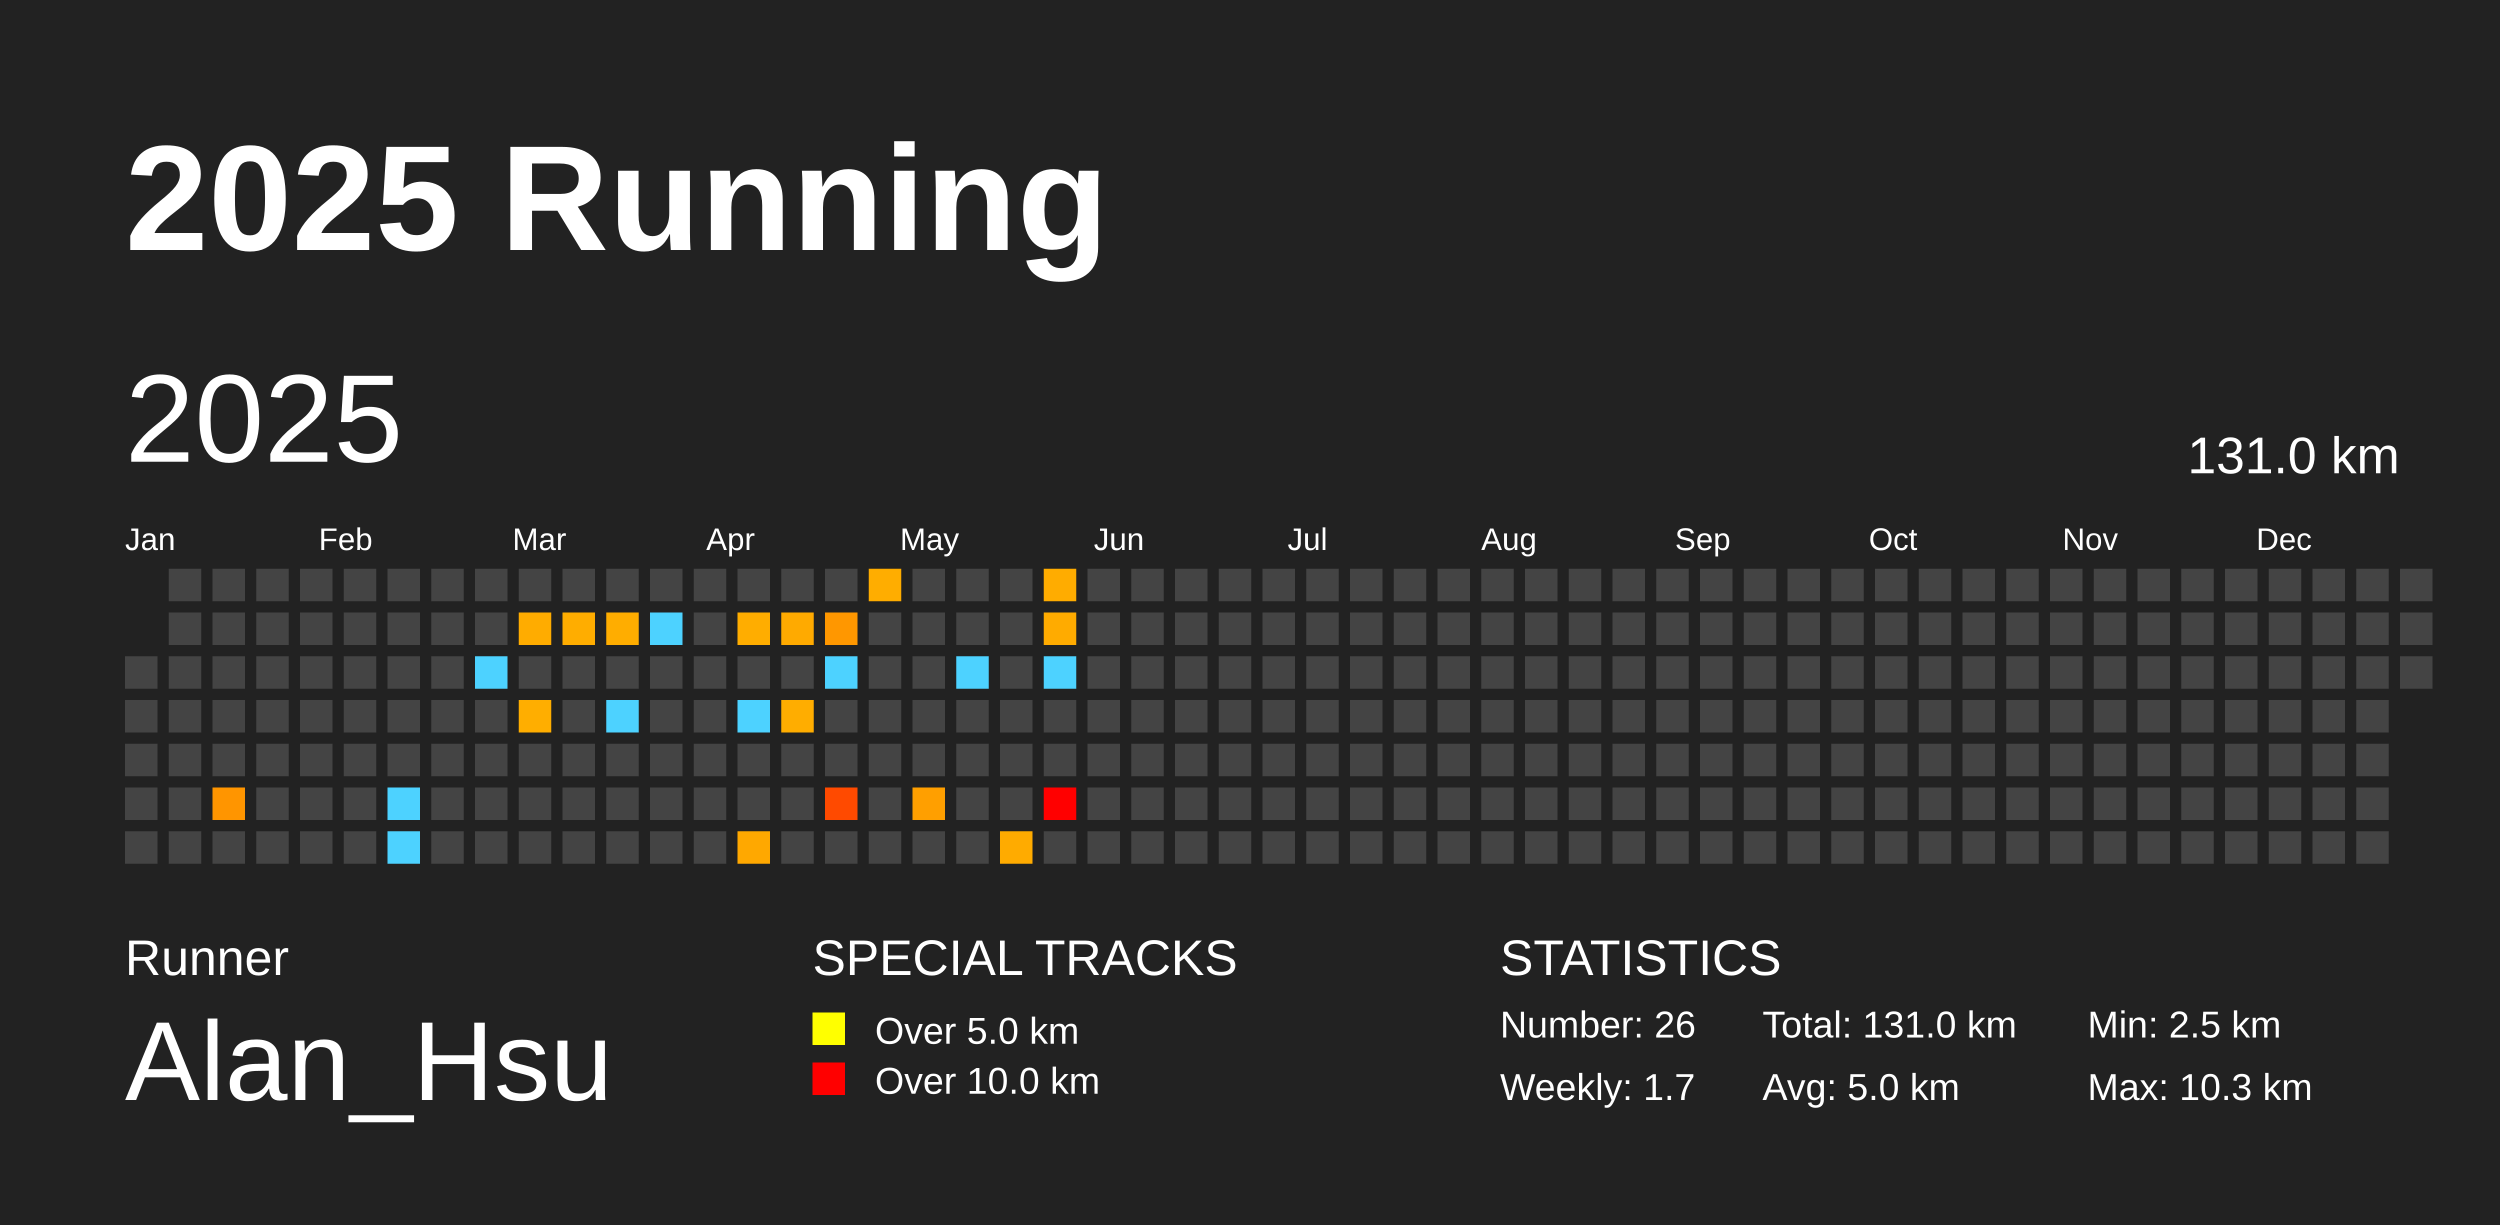
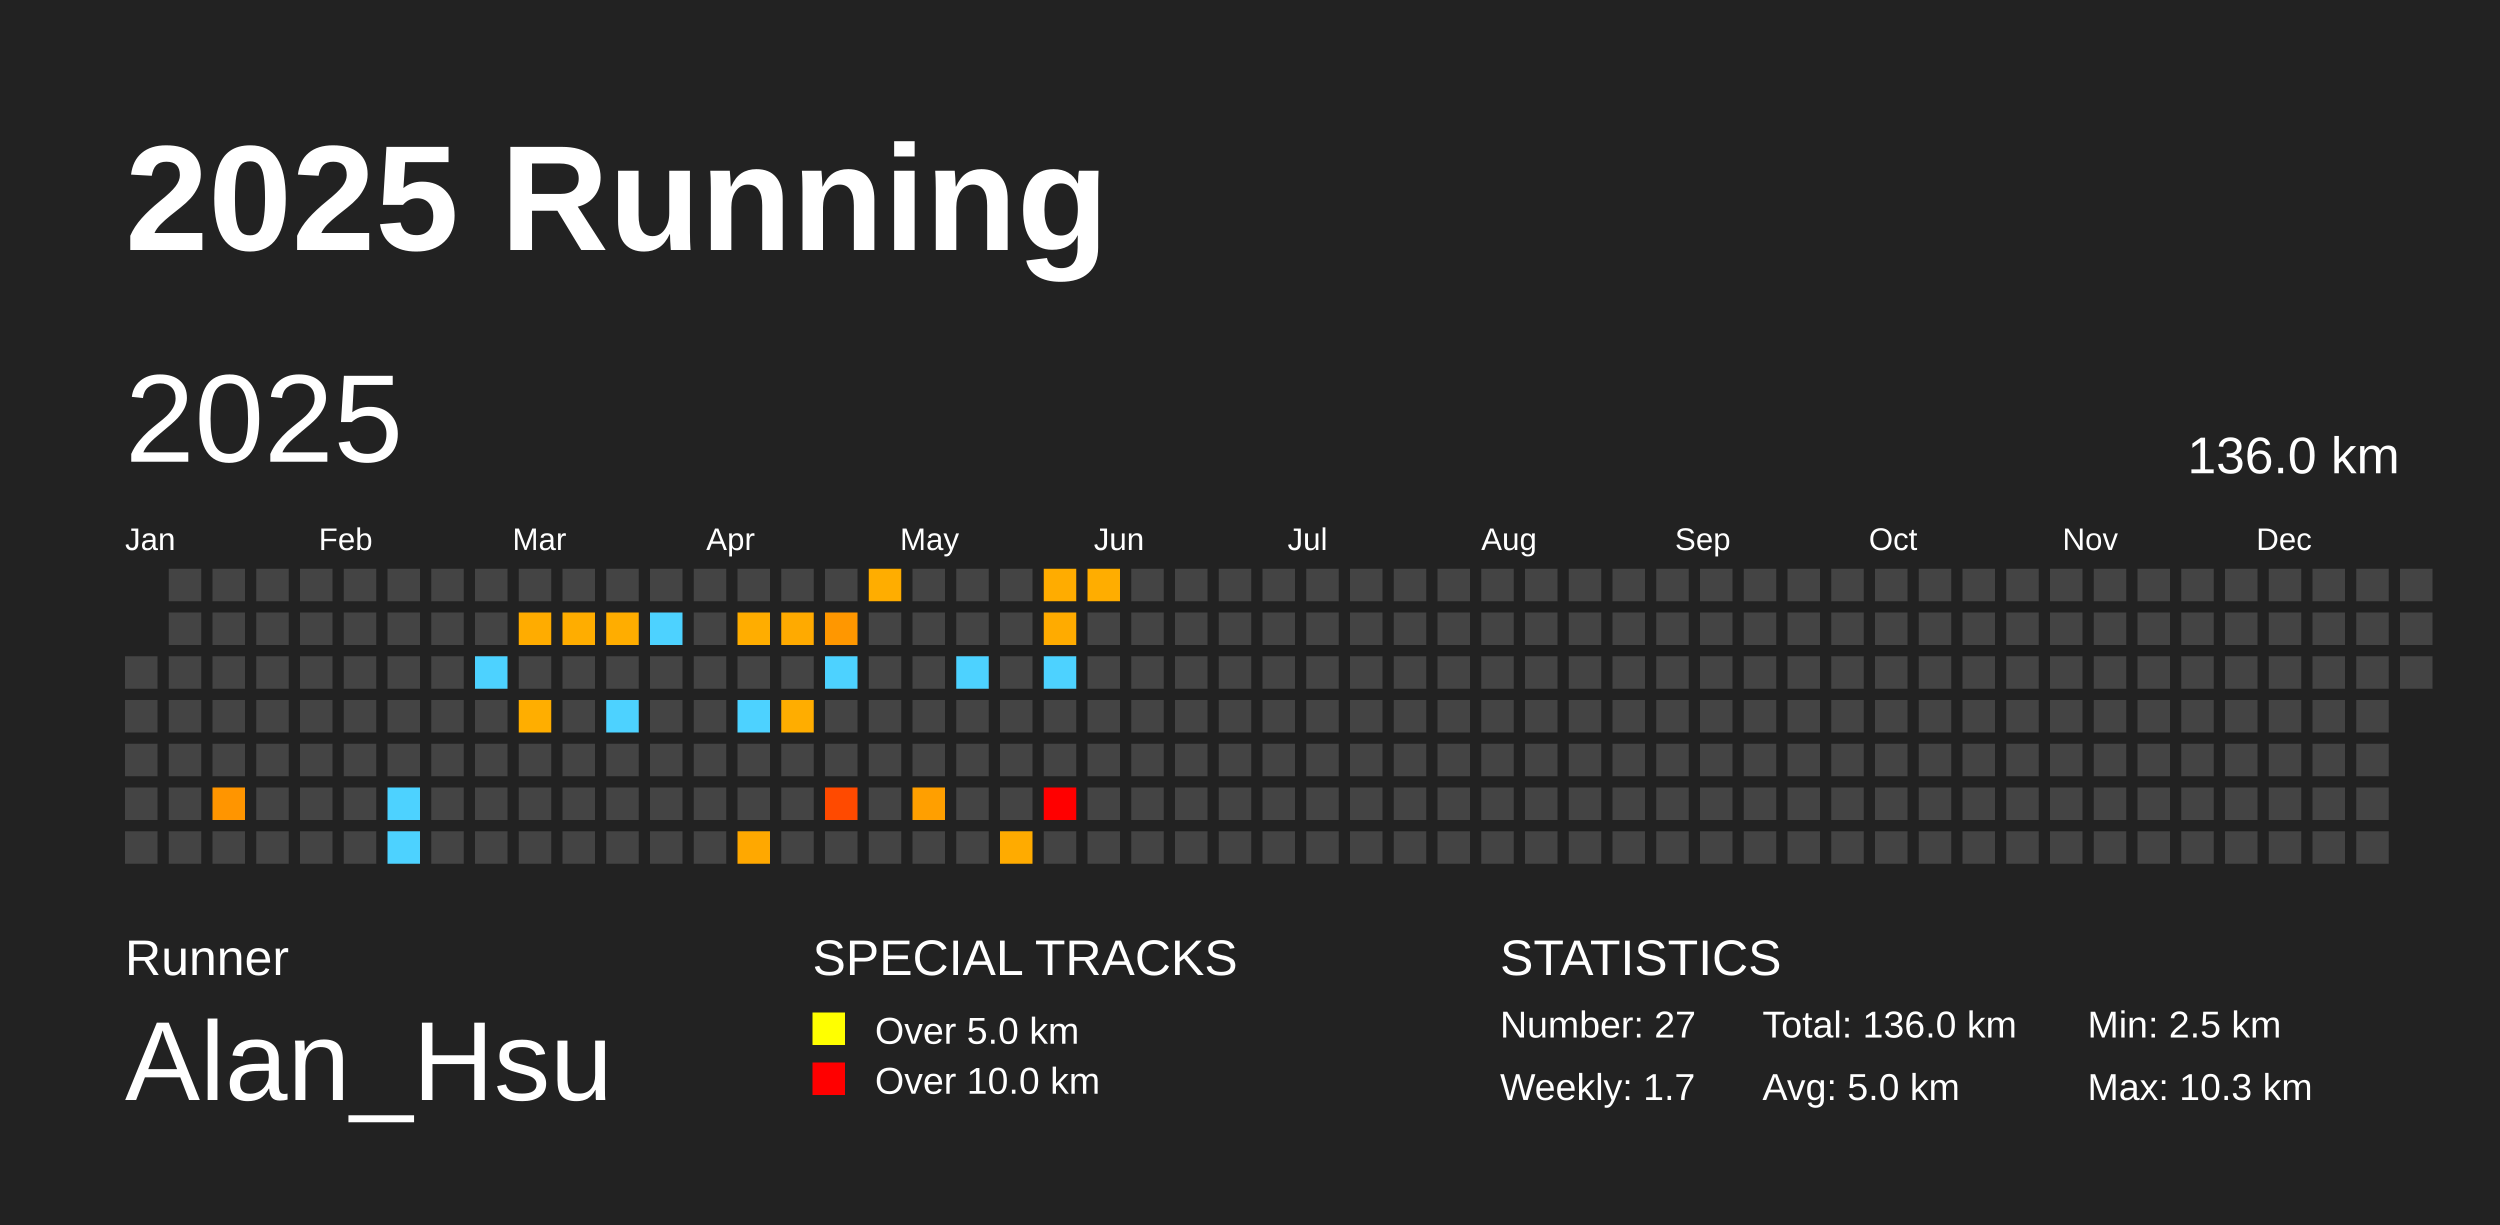
<svg xmlns="http://www.w3.org/2000/svg" baseProfile="full" height="98mm" version="1.1" viewBox="0,0,200,98" width="200mm">
  <defs />
  <rect fill="#222222" height="98" width="200" x="0" y="0" />
  <text fill="#FFFFFF" style="font-size:12px; font-family:Arial; font-weight:bold;" x="10" y="20">2025 Running</text>
  <text fill="#FFFFFF" style="font-size:4px; font-family:Arial" x="10" y="78">Runner</text>
  <text fill="#FFFFFF" style="font-size:9px; font-family:Arial" x="10" y="88">Alan_Hsu</text>
  <text fill="#FFFFFF" style="font-size:4px; font-family:Arial" x="65" y="78">SPECIAL TRACKS</text>
  <rect fill="yellow" height="2.6" width="2.6" x="65" y="81" />
  <text fill="#FFFFFF" style="font-size:3px; font-family:Arial" x="70" y="83.5">Over 5.0 km</text>
  <rect fill="red" height="2.6" width="2.6" x="65" y="85" />
  <text fill="#FFFFFF" style="font-size:3px; font-family:Arial" x="70" y="87.5">Over 10.0 km</text>
  <text fill="#FFFFFF" style="font-size:4px; font-family:Arial" x="120" y="78">STATISTICS</text>
-   <text fill="#FFFFFF" style="font-size:3px; font-family:Arial" x="120" y="83">Number: 26</text>
+   <text fill="#FFFFFF" style="font-size:3px; font-family:Arial" x="120" y="83">Number: 27</text>
  <text fill="#FFFFFF" style="font-size:3px; font-family:Arial" x="120" y="88">Weekly: 1.7</text>
-   <text fill="#FFFFFF" style="font-size:3px; font-family:Arial" x="141" y="83">Total: 131.0 km</text>
+   <text fill="#FFFFFF" style="font-size:3px; font-family:Arial" x="141" y="83">Total: 136.0 km</text>
  <text fill="#FFFFFF" style="font-size:3px; font-family:Arial" x="141" y="88">Avg: 5.0 km</text>
  <text fill="#FFFFFF" style="font-size:3px; font-family:Arial" x="167" y="83">Min: 2.5 km</text>
  <text fill="#FFFFFF" style="font-size:3px; font-family:Arial" x="167" y="88">Max: 10.3 km</text>
  <text dominant-baseline="hanging" fill="#FFFFFF" style="font-size:10.0px; font-family:Arial;" x="10" y="30">2025</text>
-   <text dominant-baseline="hanging" fill="#FFFFFF" style="font-size:4.125px; font-family:Arial;" x="175" y="35">131.0 km</text>
+   <text dominant-baseline="hanging" fill="#FFFFFF" style="font-size:4.125px; font-family:Arial;" x="175" y="35">136.0 km</text>
  <text fill="#FFFFFF" style="font-size:2.5px; font-family:Arial" x="10.0" y="44">Jan</text>
  <text fill="#FFFFFF" style="font-size:2.5px; font-family:Arial" x="25.5" y="44">Feb</text>
  <text fill="#FFFFFF" style="font-size:2.5px; font-family:Arial" x="41.0" y="44">Mar</text>
  <text fill="#FFFFFF" style="font-size:2.5px; font-family:Arial" x="56.5" y="44">Apr</text>
  <text fill="#FFFFFF" style="font-size:2.5px; font-family:Arial" x="72.0" y="44">May</text>
  <text fill="#FFFFFF" style="font-size:2.5px; font-family:Arial" x="87.5" y="44">Jun</text>
  <text fill="#FFFFFF" style="font-size:2.5px; font-family:Arial" x="103.0" y="44">Jul</text>
  <text fill="#FFFFFF" style="font-size:2.5px; font-family:Arial" x="118.5" y="44">Aug</text>
  <text fill="#FFFFFF" style="font-size:2.5px; font-family:Arial" x="134.0" y="44">Sep</text>
  <text fill="#FFFFFF" style="font-size:2.5px; font-family:Arial" x="149.5" y="44">Oct</text>
  <text fill="#FFFFFF" style="font-size:2.5px; font-family:Arial" x="165.0" y="44">Nov</text>
  <text fill="#FFFFFF" style="font-size:2.5px; font-family:Arial" x="180.5" y="44">Dec</text>
  <rect fill="#444444" height="2.6" width="2.6" x="10.0" y="52.5" />
  <rect fill="#444444" height="2.6" width="2.6" x="10.0" y="56.0" />
  <rect fill="#444444" height="2.6" width="2.6" x="10.0" y="59.5" />
  <rect fill="#444444" height="2.6" width="2.6" x="10.0" y="63.0" />
  <rect fill="#444444" height="2.6" width="2.6" x="10.0" y="66.5" />
  <rect fill="#444444" height="2.6" width="2.6" x="13.5" y="45.5" />
  <rect fill="#444444" height="2.6" width="2.6" x="13.5" y="49.0" />
  <rect fill="#444444" height="2.6" width="2.6" x="13.5" y="52.5" />
  <rect fill="#444444" height="2.6" width="2.6" x="13.5" y="56.0" />
  <rect fill="#444444" height="2.6" width="2.6" x="13.5" y="59.5" />
  <rect fill="#444444" height="2.6" width="2.6" x="13.5" y="63.0" />
  <rect fill="#444444" height="2.6" width="2.6" x="13.5" y="66.5" />
  <rect fill="#444444" height="2.6" width="2.6" x="17.0" y="45.5" />
  <rect fill="#444444" height="2.6" width="2.6" x="17.0" y="49.0" />
  <rect fill="#444444" height="2.6" width="2.6" x="17.0" y="52.5" />
  <rect fill="#444444" height="2.6" width="2.6" x="17.0" y="56.0" />
  <rect fill="#444444" height="2.6" width="2.6" x="17.0" y="59.5" />
  <rect fill="#ff9500" height="2.6" width="2.6" x="17.0" y="63.0" />
  <rect fill="#444444" height="2.6" width="2.6" x="17.0" y="66.5" />
  <rect fill="#444444" height="2.6" width="2.6" x="20.5" y="45.5" />
  <rect fill="#444444" height="2.6" width="2.6" x="20.5" y="49.0" />
  <rect fill="#444444" height="2.6" width="2.6" x="20.5" y="52.5" />
  <rect fill="#444444" height="2.6" width="2.6" x="20.5" y="56.0" />
  <rect fill="#444444" height="2.6" width="2.6" x="20.5" y="59.5" />
  <rect fill="#444444" height="2.6" width="2.6" x="20.5" y="63.0" />
  <rect fill="#444444" height="2.6" width="2.6" x="20.5" y="66.5" />
  <rect fill="#444444" height="2.6" width="2.6" x="24.0" y="45.5" />
  <rect fill="#444444" height="2.6" width="2.6" x="24.0" y="49.0" />
  <rect fill="#444444" height="2.6" width="2.6" x="24.0" y="52.5" />
  <rect fill="#444444" height="2.6" width="2.6" x="24.0" y="56.0" />
  <rect fill="#444444" height="2.6" width="2.6" x="24.0" y="59.5" />
  <rect fill="#444444" height="2.6" width="2.6" x="24.0" y="63.0" />
  <rect fill="#444444" height="2.6" width="2.6" x="24.0" y="66.5" />
  <rect fill="#444444" height="2.6" width="2.6" x="27.5" y="45.5" />
  <rect fill="#444444" height="2.6" width="2.6" x="27.5" y="49.0" />
  <rect fill="#444444" height="2.6" width="2.6" x="27.5" y="52.5" />
  <rect fill="#444444" height="2.6" width="2.6" x="27.5" y="56.0" />
  <rect fill="#444444" height="2.6" width="2.6" x="27.5" y="59.5" />
  <rect fill="#444444" height="2.6" width="2.6" x="27.5" y="63.0" />
  <rect fill="#444444" height="2.6" width="2.6" x="27.5" y="66.5" />
  <rect fill="#444444" height="2.6" width="2.6" x="31.0" y="45.5" />
  <rect fill="#444444" height="2.6" width="2.6" x="31.0" y="49.0" />
  <rect fill="#444444" height="2.6" width="2.6" x="31.0" y="52.5" />
  <rect fill="#444444" height="2.6" width="2.6" x="31.0" y="56.0" />
  <rect fill="#444444" height="2.6" width="2.6" x="31.0" y="59.5" />
  <rect fill="#4dd2ff" height="2.6" width="2.6" x="31.0" y="63.0" />
  <rect fill="#4dd2ff" height="2.6" width="2.6" x="31.0" y="66.5" />
  <rect fill="#444444" height="2.6" width="2.6" x="34.5" y="45.5" />
  <rect fill="#444444" height="2.6" width="2.6" x="34.5" y="49.0" />
  <rect fill="#444444" height="2.6" width="2.6" x="34.5" y="52.5" />
  <rect fill="#444444" height="2.6" width="2.6" x="34.5" y="56.0" />
  <rect fill="#444444" height="2.6" width="2.6" x="34.5" y="59.5" />
  <rect fill="#444444" height="2.6" width="2.6" x="34.5" y="63.0" />
  <rect fill="#444444" height="2.6" width="2.6" x="34.5" y="66.5" />
  <rect fill="#444444" height="2.6" width="2.6" x="38.0" y="45.5" />
  <rect fill="#444444" height="2.6" width="2.6" x="38.0" y="49.0" />
  <rect fill="#4dd2ff" height="2.6" width="2.6" x="38.0" y="52.5" />
  <rect fill="#444444" height="2.6" width="2.6" x="38.0" y="56.0" />
  <rect fill="#444444" height="2.6" width="2.6" x="38.0" y="59.5" />
  <rect fill="#444444" height="2.6" width="2.6" x="38.0" y="63.0" />
  <rect fill="#444444" height="2.6" width="2.6" x="38.0" y="66.5" />
  <rect fill="#444444" height="2.6" width="2.6" x="41.5" y="45.5" />
  <rect fill="#ffac00" height="2.6" width="2.6" x="41.5" y="49.0" />
  <rect fill="#444444" height="2.6" width="2.6" x="41.5" y="52.5" />
  <rect fill="#ffae00" height="2.6" width="2.6" x="41.5" y="56.0" />
  <rect fill="#444444" height="2.6" width="2.6" x="41.5" y="59.5" />
  <rect fill="#444444" height="2.6" width="2.6" x="41.5" y="63.0" />
  <rect fill="#444444" height="2.6" width="2.6" x="41.5" y="66.5" />
  <rect fill="#444444" height="2.6" width="2.6" x="45.0" y="45.5" />
  <rect fill="#ffad00" height="2.6" width="2.6" x="45.0" y="49.0" />
  <rect fill="#444444" height="2.6" width="2.6" x="45.0" y="52.5" />
  <rect fill="#444444" height="2.6" width="2.6" x="45.0" y="56.0" />
  <rect fill="#444444" height="2.6" width="2.6" x="45.0" y="59.5" />
  <rect fill="#444444" height="2.6" width="2.6" x="45.0" y="63.0" />
  <rect fill="#444444" height="2.6" width="2.6" x="45.0" y="66.5" />
  <rect fill="#444444" height="2.6" width="2.6" x="48.5" y="45.5" />
  <rect fill="#ffad00" height="2.6" width="2.6" x="48.5" y="49.0" />
  <rect fill="#444444" height="2.6" width="2.6" x="48.5" y="52.5" />
  <rect fill="#4dd2ff" height="2.6" width="2.6" x="48.5" y="56.0" />
  <rect fill="#444444" height="2.6" width="2.6" x="48.5" y="59.5" />
  <rect fill="#444444" height="2.6" width="2.6" x="48.5" y="63.0" />
  <rect fill="#444444" height="2.6" width="2.6" x="48.5" y="66.5" />
  <rect fill="#444444" height="2.6" width="2.6" x="52.0" y="45.5" />
  <rect fill="#4dd2ff" height="2.6" width="2.6" x="52.0" y="49.0" />
  <rect fill="#444444" height="2.6" width="2.6" x="52.0" y="52.5" />
  <rect fill="#444444" height="2.6" width="2.6" x="52.0" y="56.0" />
  <rect fill="#444444" height="2.6" width="2.6" x="52.0" y="59.5" />
  <rect fill="#444444" height="2.6" width="2.6" x="52.0" y="63.0" />
  <rect fill="#444444" height="2.6" width="2.6" x="52.0" y="66.5" />
  <rect fill="#444444" height="2.6" width="2.6" x="55.5" y="45.5" />
  <rect fill="#444444" height="2.6" width="2.6" x="55.5" y="49.0" />
  <rect fill="#444444" height="2.6" width="2.6" x="55.5" y="52.5" />
  <rect fill="#444444" height="2.6" width="2.6" x="55.5" y="56.0" />
  <rect fill="#444444" height="2.6" width="2.6" x="55.5" y="59.5" />
  <rect fill="#444444" height="2.6" width="2.6" x="55.5" y="63.0" />
  <rect fill="#444444" height="2.6" width="2.6" x="55.5" y="66.5" />
  <rect fill="#444444" height="2.6" width="2.6" x="59.0" y="45.5" />
  <rect fill="#ffad00" height="2.6" width="2.6" x="59.0" y="49.0" />
  <rect fill="#444444" height="2.6" width="2.6" x="59.0" y="52.5" />
  <rect fill="#4dd2ff" height="2.6" width="2.6" x="59.0" y="56.0" />
  <rect fill="#444444" height="2.6" width="2.6" x="59.0" y="59.5" />
  <rect fill="#444444" height="2.6" width="2.6" x="59.0" y="63.0" />
  <rect fill="#ffa800" height="2.6" width="2.6" x="59.0" y="66.5" />
  <rect fill="#444444" height="2.6" width="2.6" x="62.5" y="45.5" />
  <rect fill="#ffaa00" height="2.6" width="2.6" x="62.5" y="49.0" />
  <rect fill="#444444" height="2.6" width="2.6" x="62.5" y="52.5" />
  <rect fill="#ffad00" height="2.6" width="2.6" x="62.5" y="56.0" />
  <rect fill="#444444" height="2.6" width="2.6" x="62.5" y="59.5" />
  <rect fill="#444444" height="2.6" width="2.6" x="62.5" y="63.0" />
  <rect fill="#444444" height="2.6" width="2.6" x="62.5" y="66.5" />
  <rect fill="#444444" height="2.6" width="2.6" x="66.0" y="45.5" />
  <rect fill="#ff9700" height="2.6" width="2.6" x="66.0" y="49.0" />
  <rect fill="#4dd2ff" height="2.6" width="2.6" x="66.0" y="52.5" />
  <rect fill="#444444" height="2.6" width="2.6" x="66.0" y="56.0" />
  <rect fill="#444444" height="2.6" width="2.6" x="66.0" y="59.5" />
  <rect fill="#ff4a00" height="2.6" width="2.6" x="66.0" y="63.0" />
  <rect fill="#444444" height="2.6" width="2.6" x="66.0" y="66.5" />
  <rect fill="#ffad00" height="2.6" width="2.6" x="69.5" y="45.5" />
  <rect fill="#444444" height="2.6" width="2.6" x="69.5" y="49.0" />
  <rect fill="#444444" height="2.6" width="2.6" x="69.5" y="52.5" />
  <rect fill="#444444" height="2.6" width="2.6" x="69.5" y="56.0" />
  <rect fill="#444444" height="2.6" width="2.6" x="69.5" y="59.5" />
  <rect fill="#444444" height="2.6" width="2.6" x="69.5" y="63.0" />
  <rect fill="#444444" height="2.6" width="2.6" x="69.5" y="66.5" />
  <rect fill="#444444" height="2.6" width="2.6" x="73.0" y="45.5" />
  <rect fill="#444444" height="2.6" width="2.6" x="73.0" y="49.0" />
  <rect fill="#444444" height="2.6" width="2.6" x="73.0" y="52.5" />
  <rect fill="#444444" height="2.6" width="2.6" x="73.0" y="56.0" />
  <rect fill="#444444" height="2.6" width="2.6" x="73.0" y="59.5" />
  <rect fill="#ff9f00" height="2.6" width="2.6" x="73.0" y="63.0" />
  <rect fill="#444444" height="2.6" width="2.6" x="73.0" y="66.5" />
  <rect fill="#444444" height="2.6" width="2.6" x="76.5" y="45.5" />
  <rect fill="#444444" height="2.6" width="2.6" x="76.5" y="49.0" />
  <rect fill="#4dd2ff" height="2.6" width="2.6" x="76.5" y="52.5" />
  <rect fill="#444444" height="2.6" width="2.6" x="76.5" y="56.0" />
  <rect fill="#444444" height="2.6" width="2.6" x="76.5" y="59.5" />
  <rect fill="#444444" height="2.6" width="2.6" x="76.5" y="63.0" />
  <rect fill="#444444" height="2.6" width="2.6" x="76.5" y="66.5" />
  <rect fill="#444444" height="2.6" width="2.6" x="80.0" y="45.5" />
  <rect fill="#444444" height="2.6" width="2.6" x="80.0" y="49.0" />
  <rect fill="#444444" height="2.6" width="2.6" x="80.0" y="52.5" />
  <rect fill="#444444" height="2.6" width="2.6" x="80.0" y="56.0" />
  <rect fill="#444444" height="2.6" width="2.6" x="80.0" y="59.5" />
  <rect fill="#444444" height="2.6" width="2.6" x="80.0" y="63.0" />
  <rect fill="#ffab00" height="2.6" width="2.6" x="80.0" y="66.5" />
  <rect fill="#ffac00" height="2.6" width="2.6" x="83.5" y="45.5" />
  <rect fill="#ffab00" height="2.6" width="2.6" x="83.5" y="49.0" />
  <rect fill="#4dd2ff" height="2.6" width="2.6" x="83.5" y="52.5" />
  <rect fill="#444444" height="2.6" width="2.6" x="83.5" y="56.0" />
  <rect fill="#444444" height="2.6" width="2.6" x="83.5" y="59.5" />
  <rect fill="red" height="2.6" width="2.6" x="83.5" y="63.0" />
  <rect fill="#444444" height="2.6" width="2.6" x="83.5" y="66.5" />
-   <rect fill="#444444" height="2.6" width="2.6" x="87.0" y="45.5" />
+   <rect fill="#ffad00" height="2.6" width="2.6" x="87.0" y="45.5" />
  <rect fill="#444444" height="2.6" width="2.6" x="87.0" y="49.0" />
  <rect fill="#444444" height="2.6" width="2.6" x="87.0" y="52.5" />
  <rect fill="#444444" height="2.6" width="2.6" x="87.0" y="56.0" />
  <rect fill="#444444" height="2.6" width="2.6" x="87.0" y="59.5" />
  <rect fill="#444444" height="2.6" width="2.6" x="87.0" y="63.0" />
  <rect fill="#444444" height="2.6" width="2.6" x="87.0" y="66.5" />
  <rect fill="#444444" height="2.6" width="2.6" x="90.5" y="45.5" />
  <rect fill="#444444" height="2.6" width="2.6" x="90.5" y="49.0" />
  <rect fill="#444444" height="2.6" width="2.6" x="90.5" y="52.5" />
  <rect fill="#444444" height="2.6" width="2.6" x="90.5" y="56.0" />
  <rect fill="#444444" height="2.6" width="2.6" x="90.5" y="59.5" />
  <rect fill="#444444" height="2.6" width="2.6" x="90.5" y="63.0" />
  <rect fill="#444444" height="2.6" width="2.6" x="90.5" y="66.5" />
  <rect fill="#444444" height="2.6" width="2.6" x="94.0" y="45.5" />
  <rect fill="#444444" height="2.6" width="2.6" x="94.0" y="49.0" />
  <rect fill="#444444" height="2.6" width="2.6" x="94.0" y="52.5" />
  <rect fill="#444444" height="2.6" width="2.6" x="94.0" y="56.0" />
  <rect fill="#444444" height="2.6" width="2.6" x="94.0" y="59.5" />
  <rect fill="#444444" height="2.6" width="2.6" x="94.0" y="63.0" />
  <rect fill="#444444" height="2.6" width="2.6" x="94.0" y="66.5" />
  <rect fill="#444444" height="2.6" width="2.6" x="97.5" y="45.5" />
  <rect fill="#444444" height="2.6" width="2.6" x="97.5" y="49.0" />
  <rect fill="#444444" height="2.6" width="2.6" x="97.5" y="52.5" />
  <rect fill="#444444" height="2.6" width="2.6" x="97.5" y="56.0" />
  <rect fill="#444444" height="2.6" width="2.6" x="97.5" y="59.5" />
  <rect fill="#444444" height="2.6" width="2.6" x="97.5" y="63.0" />
  <rect fill="#444444" height="2.6" width="2.6" x="97.5" y="66.5" />
  <rect fill="#444444" height="2.6" width="2.6" x="101.0" y="45.5" />
  <rect fill="#444444" height="2.6" width="2.6" x="101.0" y="49.0" />
  <rect fill="#444444" height="2.6" width="2.6" x="101.0" y="52.5" />
  <rect fill="#444444" height="2.6" width="2.6" x="101.0" y="56.0" />
  <rect fill="#444444" height="2.6" width="2.6" x="101.0" y="59.5" />
  <rect fill="#444444" height="2.6" width="2.6" x="101.0" y="63.0" />
  <rect fill="#444444" height="2.6" width="2.6" x="101.0" y="66.5" />
  <rect fill="#444444" height="2.6" width="2.6" x="104.5" y="45.5" />
  <rect fill="#444444" height="2.6" width="2.6" x="104.5" y="49.0" />
  <rect fill="#444444" height="2.6" width="2.6" x="104.5" y="52.5" />
  <rect fill="#444444" height="2.6" width="2.6" x="104.5" y="56.0" />
  <rect fill="#444444" height="2.6" width="2.6" x="104.5" y="59.5" />
  <rect fill="#444444" height="2.6" width="2.6" x="104.5" y="63.0" />
  <rect fill="#444444" height="2.6" width="2.6" x="104.5" y="66.5" />
  <rect fill="#444444" height="2.6" width="2.6" x="108.0" y="45.5" />
  <rect fill="#444444" height="2.6" width="2.6" x="108.0" y="49.0" />
  <rect fill="#444444" height="2.6" width="2.6" x="108.0" y="52.5" />
  <rect fill="#444444" height="2.6" width="2.6" x="108.0" y="56.0" />
  <rect fill="#444444" height="2.6" width="2.6" x="108.0" y="59.5" />
  <rect fill="#444444" height="2.6" width="2.6" x="108.0" y="63.0" />
  <rect fill="#444444" height="2.6" width="2.6" x="108.0" y="66.5" />
  <rect fill="#444444" height="2.6" width="2.6" x="111.5" y="45.5" />
  <rect fill="#444444" height="2.6" width="2.6" x="111.5" y="49.0" />
  <rect fill="#444444" height="2.6" width="2.6" x="111.5" y="52.5" />
  <rect fill="#444444" height="2.6" width="2.6" x="111.5" y="56.0" />
  <rect fill="#444444" height="2.6" width="2.6" x="111.5" y="59.5" />
  <rect fill="#444444" height="2.6" width="2.6" x="111.5" y="63.0" />
  <rect fill="#444444" height="2.6" width="2.6" x="111.5" y="66.5" />
  <rect fill="#444444" height="2.6" width="2.6" x="115.0" y="45.5" />
  <rect fill="#444444" height="2.6" width="2.6" x="115.0" y="49.0" />
  <rect fill="#444444" height="2.6" width="2.6" x="115.0" y="52.5" />
  <rect fill="#444444" height="2.6" width="2.6" x="115.0" y="56.0" />
  <rect fill="#444444" height="2.6" width="2.6" x="115.0" y="59.5" />
  <rect fill="#444444" height="2.6" width="2.6" x="115.0" y="63.0" />
  <rect fill="#444444" height="2.6" width="2.6" x="115.0" y="66.5" />
  <rect fill="#444444" height="2.6" width="2.6" x="118.5" y="45.5" />
  <rect fill="#444444" height="2.6" width="2.6" x="118.5" y="49.0" />
  <rect fill="#444444" height="2.6" width="2.6" x="118.5" y="52.5" />
  <rect fill="#444444" height="2.6" width="2.6" x="118.5" y="56.0" />
  <rect fill="#444444" height="2.6" width="2.6" x="118.5" y="59.5" />
  <rect fill="#444444" height="2.6" width="2.6" x="118.5" y="63.0" />
  <rect fill="#444444" height="2.6" width="2.6" x="118.5" y="66.5" />
  <rect fill="#444444" height="2.6" width="2.6" x="122.0" y="45.5" />
  <rect fill="#444444" height="2.6" width="2.6" x="122.0" y="49.0" />
  <rect fill="#444444" height="2.6" width="2.6" x="122.0" y="52.5" />
  <rect fill="#444444" height="2.6" width="2.6" x="122.0" y="56.0" />
  <rect fill="#444444" height="2.6" width="2.6" x="122.0" y="59.5" />
  <rect fill="#444444" height="2.6" width="2.6" x="122.0" y="63.0" />
  <rect fill="#444444" height="2.6" width="2.6" x="122.0" y="66.5" />
  <rect fill="#444444" height="2.6" width="2.6" x="125.5" y="45.5" />
  <rect fill="#444444" height="2.6" width="2.6" x="125.5" y="49.0" />
  <rect fill="#444444" height="2.6" width="2.6" x="125.5" y="52.5" />
  <rect fill="#444444" height="2.6" width="2.6" x="125.5" y="56.0" />
  <rect fill="#444444" height="2.6" width="2.6" x="125.5" y="59.5" />
  <rect fill="#444444" height="2.6" width="2.6" x="125.5" y="63.0" />
  <rect fill="#444444" height="2.6" width="2.6" x="125.5" y="66.5" />
  <rect fill="#444444" height="2.6" width="2.6" x="129.0" y="45.5" />
  <rect fill="#444444" height="2.6" width="2.6" x="129.0" y="49.0" />
  <rect fill="#444444" height="2.6" width="2.6" x="129.0" y="52.5" />
  <rect fill="#444444" height="2.6" width="2.6" x="129.0" y="56.0" />
  <rect fill="#444444" height="2.6" width="2.6" x="129.0" y="59.5" />
  <rect fill="#444444" height="2.6" width="2.6" x="129.0" y="63.0" />
  <rect fill="#444444" height="2.6" width="2.6" x="129.0" y="66.5" />
  <rect fill="#444444" height="2.6" width="2.6" x="132.5" y="45.5" />
  <rect fill="#444444" height="2.6" width="2.6" x="132.5" y="49.0" />
  <rect fill="#444444" height="2.6" width="2.6" x="132.5" y="52.5" />
  <rect fill="#444444" height="2.6" width="2.6" x="132.5" y="56.0" />
  <rect fill="#444444" height="2.6" width="2.6" x="132.5" y="59.5" />
  <rect fill="#444444" height="2.6" width="2.6" x="132.5" y="63.0" />
  <rect fill="#444444" height="2.6" width="2.6" x="132.5" y="66.5" />
  <rect fill="#444444" height="2.6" width="2.6" x="136.0" y="45.5" />
  <rect fill="#444444" height="2.6" width="2.6" x="136.0" y="49.0" />
  <rect fill="#444444" height="2.6" width="2.6" x="136.0" y="52.5" />
  <rect fill="#444444" height="2.6" width="2.6" x="136.0" y="56.0" />
  <rect fill="#444444" height="2.6" width="2.6" x="136.0" y="59.5" />
  <rect fill="#444444" height="2.6" width="2.6" x="136.0" y="63.0" />
  <rect fill="#444444" height="2.6" width="2.6" x="136.0" y="66.5" />
  <rect fill="#444444" height="2.6" width="2.6" x="139.5" y="45.5" />
  <rect fill="#444444" height="2.6" width="2.6" x="139.5" y="49.0" />
  <rect fill="#444444" height="2.6" width="2.6" x="139.5" y="52.5" />
  <rect fill="#444444" height="2.6" width="2.6" x="139.5" y="56.0" />
  <rect fill="#444444" height="2.6" width="2.6" x="139.5" y="59.5" />
  <rect fill="#444444" height="2.6" width="2.6" x="139.5" y="63.0" />
  <rect fill="#444444" height="2.6" width="2.6" x="139.5" y="66.5" />
  <rect fill="#444444" height="2.6" width="2.6" x="143.0" y="45.5" />
  <rect fill="#444444" height="2.6" width="2.6" x="143.0" y="49.0" />
  <rect fill="#444444" height="2.6" width="2.6" x="143.0" y="52.5" />
  <rect fill="#444444" height="2.6" width="2.6" x="143.0" y="56.0" />
  <rect fill="#444444" height="2.6" width="2.6" x="143.0" y="59.5" />
  <rect fill="#444444" height="2.6" width="2.6" x="143.0" y="63.0" />
  <rect fill="#444444" height="2.6" width="2.6" x="143.0" y="66.5" />
  <rect fill="#444444" height="2.6" width="2.6" x="146.5" y="45.5" />
  <rect fill="#444444" height="2.6" width="2.6" x="146.5" y="49.0" />
  <rect fill="#444444" height="2.6" width="2.6" x="146.5" y="52.5" />
  <rect fill="#444444" height="2.6" width="2.6" x="146.5" y="56.0" />
  <rect fill="#444444" height="2.6" width="2.6" x="146.5" y="59.5" />
  <rect fill="#444444" height="2.6" width="2.6" x="146.5" y="63.0" />
  <rect fill="#444444" height="2.6" width="2.6" x="146.5" y="66.5" />
  <rect fill="#444444" height="2.6" width="2.6" x="150.0" y="45.5" />
  <rect fill="#444444" height="2.6" width="2.6" x="150.0" y="49.0" />
  <rect fill="#444444" height="2.6" width="2.6" x="150.0" y="52.5" />
  <rect fill="#444444" height="2.6" width="2.6" x="150.0" y="56.0" />
  <rect fill="#444444" height="2.6" width="2.6" x="150.0" y="59.5" />
  <rect fill="#444444" height="2.6" width="2.6" x="150.0" y="63.0" />
  <rect fill="#444444" height="2.6" width="2.6" x="150.0" y="66.5" />
  <rect fill="#444444" height="2.6" width="2.6" x="153.5" y="45.5" />
  <rect fill="#444444" height="2.6" width="2.6" x="153.5" y="49.0" />
  <rect fill="#444444" height="2.6" width="2.6" x="153.5" y="52.5" />
  <rect fill="#444444" height="2.6" width="2.6" x="153.5" y="56.0" />
  <rect fill="#444444" height="2.6" width="2.6" x="153.5" y="59.5" />
  <rect fill="#444444" height="2.6" width="2.6" x="153.5" y="63.0" />
  <rect fill="#444444" height="2.6" width="2.6" x="153.5" y="66.5" />
  <rect fill="#444444" height="2.6" width="2.6" x="157.0" y="45.5" />
  <rect fill="#444444" height="2.6" width="2.6" x="157.0" y="49.0" />
  <rect fill="#444444" height="2.6" width="2.6" x="157.0" y="52.5" />
  <rect fill="#444444" height="2.6" width="2.6" x="157.0" y="56.0" />
  <rect fill="#444444" height="2.6" width="2.6" x="157.0" y="59.5" />
  <rect fill="#444444" height="2.6" width="2.6" x="157.0" y="63.0" />
  <rect fill="#444444" height="2.6" width="2.6" x="157.0" y="66.5" />
  <rect fill="#444444" height="2.6" width="2.6" x="160.5" y="45.5" />
  <rect fill="#444444" height="2.6" width="2.6" x="160.5" y="49.0" />
  <rect fill="#444444" height="2.6" width="2.6" x="160.5" y="52.5" />
  <rect fill="#444444" height="2.6" width="2.6" x="160.5" y="56.0" />
  <rect fill="#444444" height="2.6" width="2.6" x="160.5" y="59.5" />
  <rect fill="#444444" height="2.6" width="2.6" x="160.5" y="63.0" />
  <rect fill="#444444" height="2.6" width="2.6" x="160.5" y="66.5" />
  <rect fill="#444444" height="2.6" width="2.6" x="164.0" y="45.5" />
  <rect fill="#444444" height="2.6" width="2.6" x="164.0" y="49.0" />
  <rect fill="#444444" height="2.6" width="2.6" x="164.0" y="52.5" />
  <rect fill="#444444" height="2.6" width="2.6" x="164.0" y="56.0" />
  <rect fill="#444444" height="2.6" width="2.6" x="164.0" y="59.5" />
  <rect fill="#444444" height="2.6" width="2.6" x="164.0" y="63.0" />
  <rect fill="#444444" height="2.6" width="2.6" x="164.0" y="66.5" />
  <rect fill="#444444" height="2.6" width="2.6" x="167.5" y="45.5" />
  <rect fill="#444444" height="2.6" width="2.6" x="167.5" y="49.0" />
  <rect fill="#444444" height="2.6" width="2.6" x="167.5" y="52.5" />
  <rect fill="#444444" height="2.6" width="2.6" x="167.5" y="56.0" />
  <rect fill="#444444" height="2.6" width="2.6" x="167.5" y="59.5" />
  <rect fill="#444444" height="2.6" width="2.6" x="167.5" y="63.0" />
  <rect fill="#444444" height="2.6" width="2.6" x="167.5" y="66.5" />
  <rect fill="#444444" height="2.6" width="2.6" x="171.0" y="45.5" />
  <rect fill="#444444" height="2.6" width="2.6" x="171.0" y="49.0" />
  <rect fill="#444444" height="2.6" width="2.6" x="171.0" y="52.5" />
  <rect fill="#444444" height="2.6" width="2.6" x="171.0" y="56.0" />
  <rect fill="#444444" height="2.6" width="2.6" x="171.0" y="59.5" />
  <rect fill="#444444" height="2.6" width="2.6" x="171.0" y="63.0" />
  <rect fill="#444444" height="2.6" width="2.6" x="171.0" y="66.5" />
  <rect fill="#444444" height="2.6" width="2.6" x="174.5" y="45.5" />
  <rect fill="#444444" height="2.6" width="2.6" x="174.5" y="49.0" />
  <rect fill="#444444" height="2.6" width="2.6" x="174.5" y="52.5" />
  <rect fill="#444444" height="2.6" width="2.6" x="174.5" y="56.0" />
  <rect fill="#444444" height="2.6" width="2.6" x="174.5" y="59.5" />
  <rect fill="#444444" height="2.6" width="2.6" x="174.5" y="63.0" />
  <rect fill="#444444" height="2.6" width="2.6" x="174.5" y="66.5" />
  <rect fill="#444444" height="2.6" width="2.6" x="178.0" y="45.5" />
  <rect fill="#444444" height="2.6" width="2.6" x="178.0" y="49.0" />
  <rect fill="#444444" height="2.6" width="2.6" x="178.0" y="52.5" />
  <rect fill="#444444" height="2.6" width="2.6" x="178.0" y="56.0" />
  <rect fill="#444444" height="2.6" width="2.6" x="178.0" y="59.5" />
  <rect fill="#444444" height="2.6" width="2.6" x="178.0" y="63.0" />
  <rect fill="#444444" height="2.6" width="2.6" x="178.0" y="66.5" />
  <rect fill="#444444" height="2.6" width="2.6" x="181.5" y="45.5" />
  <rect fill="#444444" height="2.6" width="2.6" x="181.5" y="49.0" />
  <rect fill="#444444" height="2.6" width="2.6" x="181.5" y="52.5" />
  <rect fill="#444444" height="2.6" width="2.6" x="181.5" y="56.0" />
  <rect fill="#444444" height="2.6" width="2.6" x="181.5" y="59.5" />
  <rect fill="#444444" height="2.6" width="2.6" x="181.5" y="63.0" />
  <rect fill="#444444" height="2.6" width="2.6" x="181.5" y="66.5" />
  <rect fill="#444444" height="2.6" width="2.6" x="185.0" y="45.5" />
  <rect fill="#444444" height="2.6" width="2.6" x="185.0" y="49.0" />
  <rect fill="#444444" height="2.6" width="2.6" x="185.0" y="52.5" />
  <rect fill="#444444" height="2.6" width="2.6" x="185.0" y="56.0" />
  <rect fill="#444444" height="2.6" width="2.6" x="185.0" y="59.5" />
  <rect fill="#444444" height="2.6" width="2.6" x="185.0" y="63.0" />
  <rect fill="#444444" height="2.6" width="2.6" x="185.0" y="66.5" />
  <rect fill="#444444" height="2.6" width="2.6" x="188.5" y="45.5" />
  <rect fill="#444444" height="2.6" width="2.6" x="188.5" y="49.0" />
  <rect fill="#444444" height="2.6" width="2.6" x="188.5" y="52.5" />
  <rect fill="#444444" height="2.6" width="2.6" x="188.5" y="56.0" />
  <rect fill="#444444" height="2.6" width="2.6" x="188.5" y="59.5" />
  <rect fill="#444444" height="2.6" width="2.6" x="188.5" y="63.0" />
  <rect fill="#444444" height="2.6" width="2.6" x="188.5" y="66.5" />
  <rect fill="#444444" height="2.6" width="2.6" x="192.0" y="45.5" />
  <rect fill="#444444" height="2.6" width="2.6" x="192.0" y="49.0" />
  <rect fill="#444444" height="2.6" width="2.6" x="192.0" y="52.5" />
</svg>
